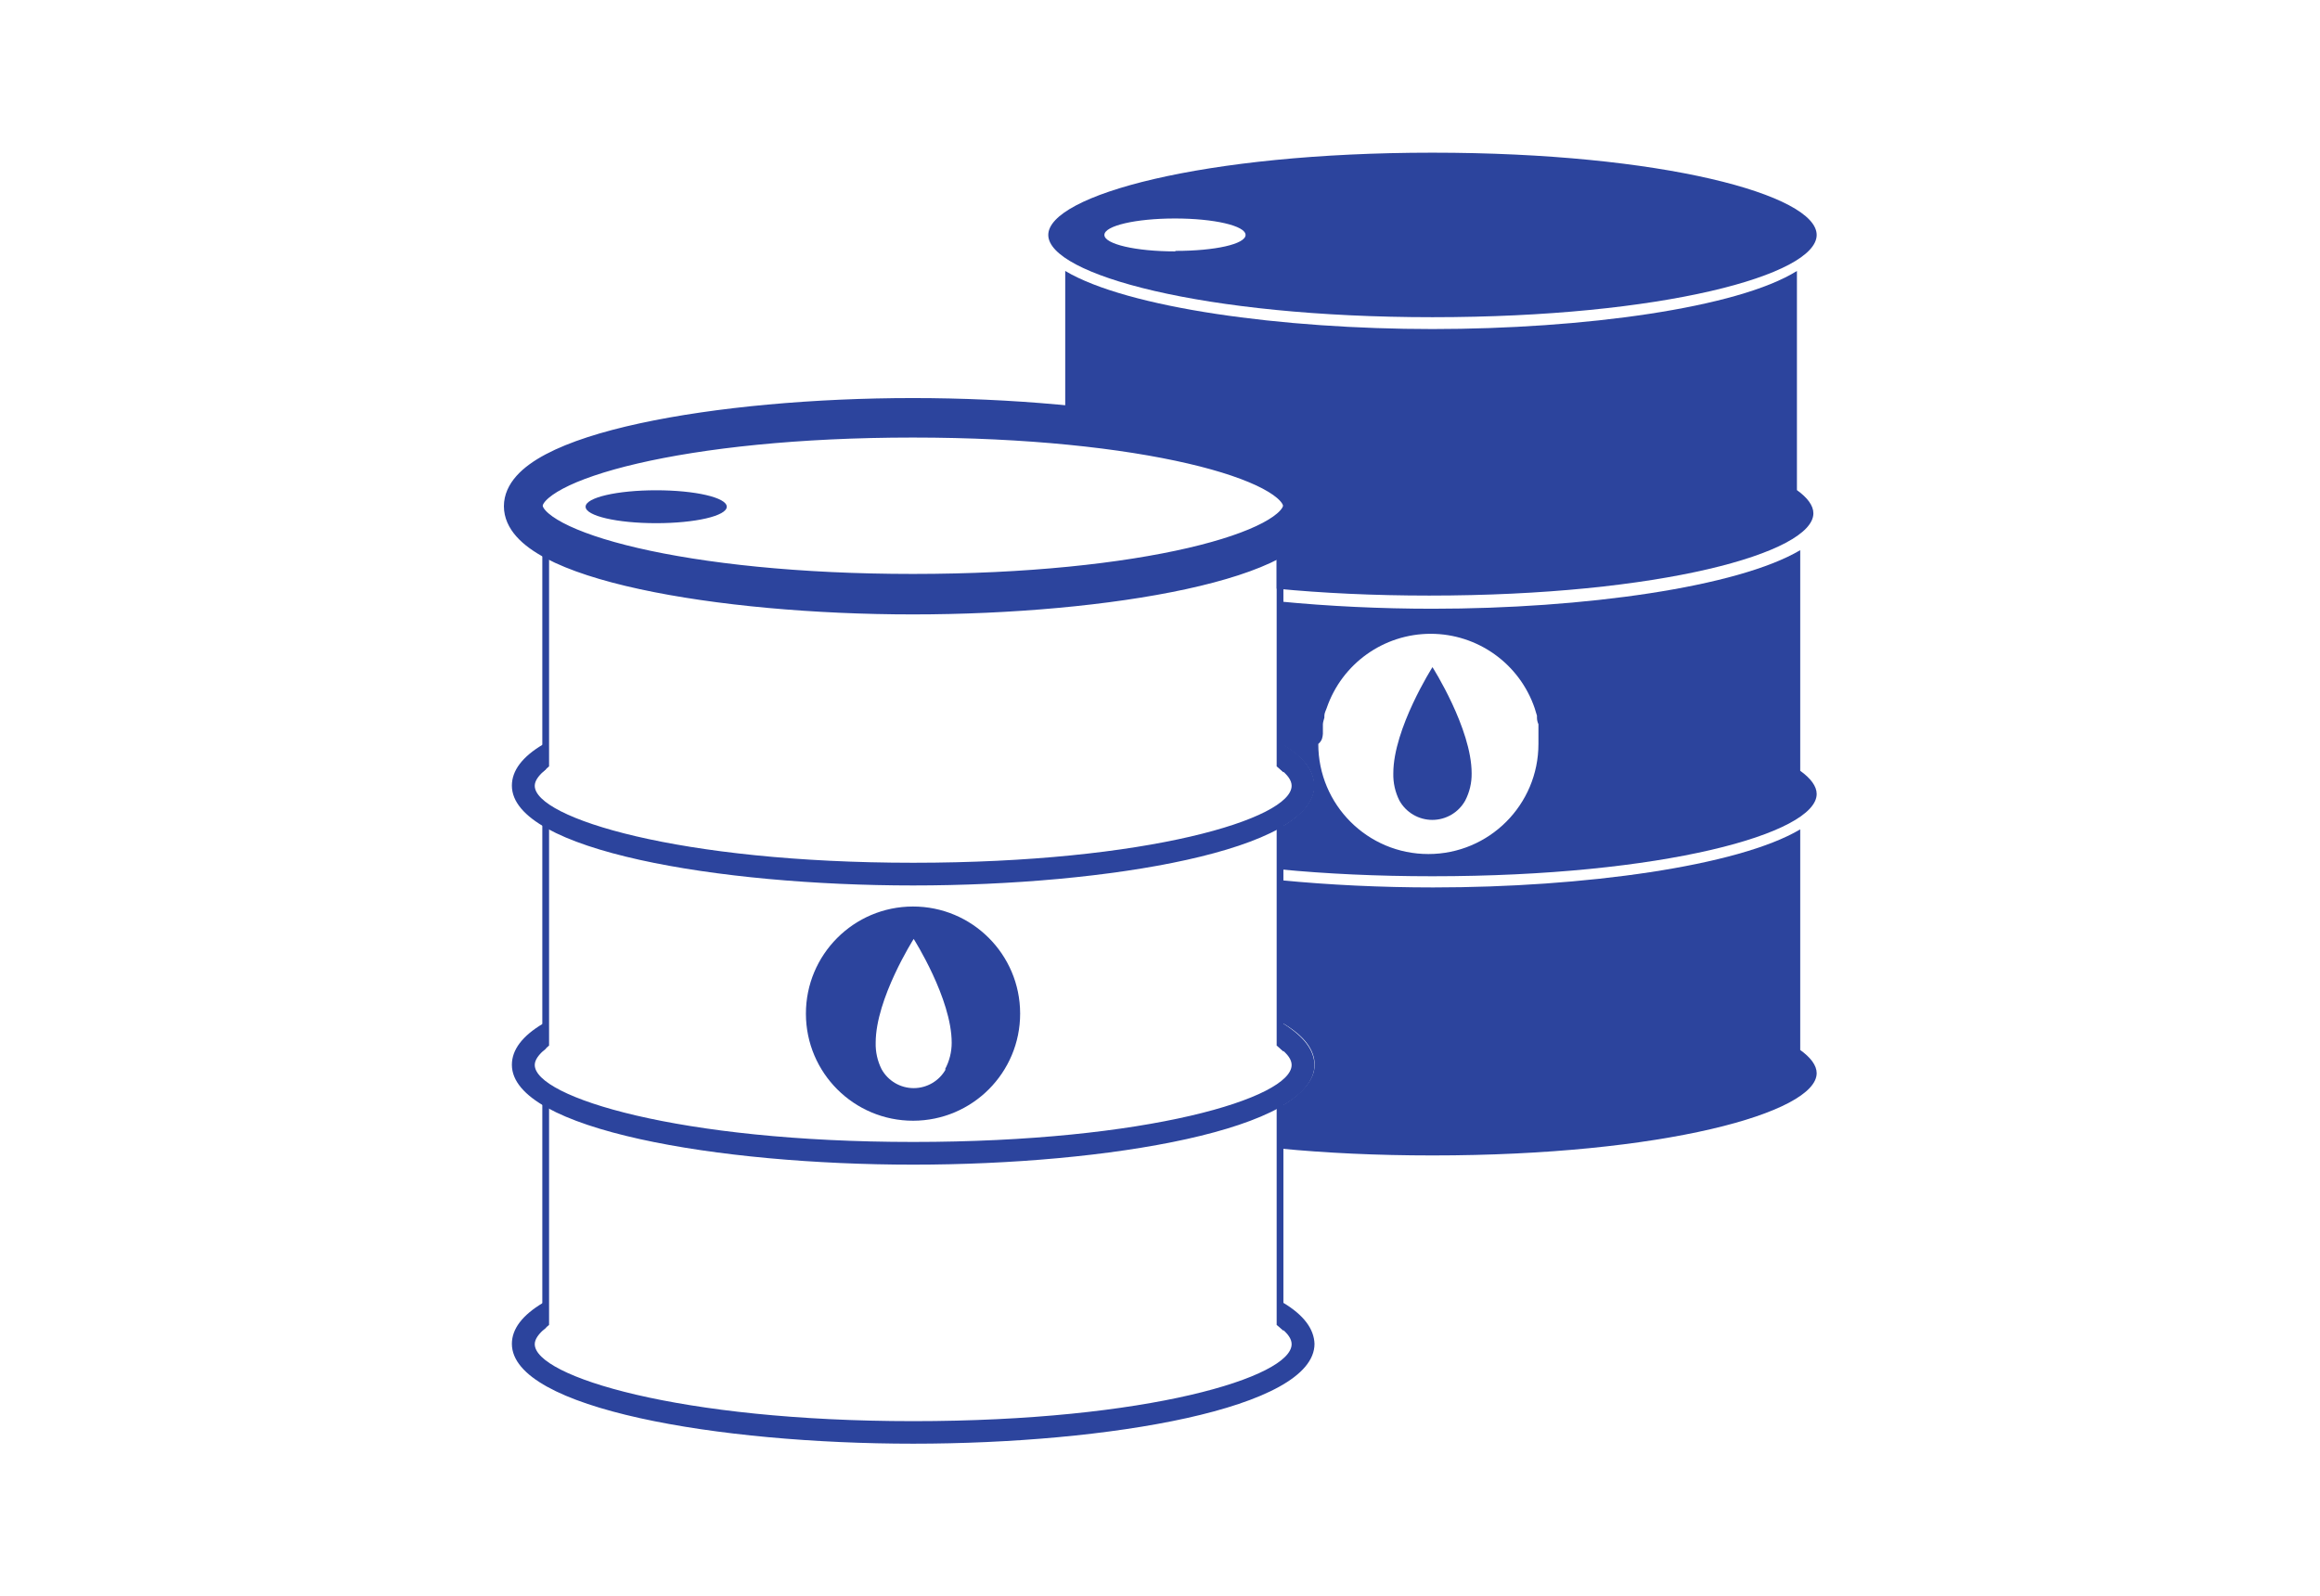
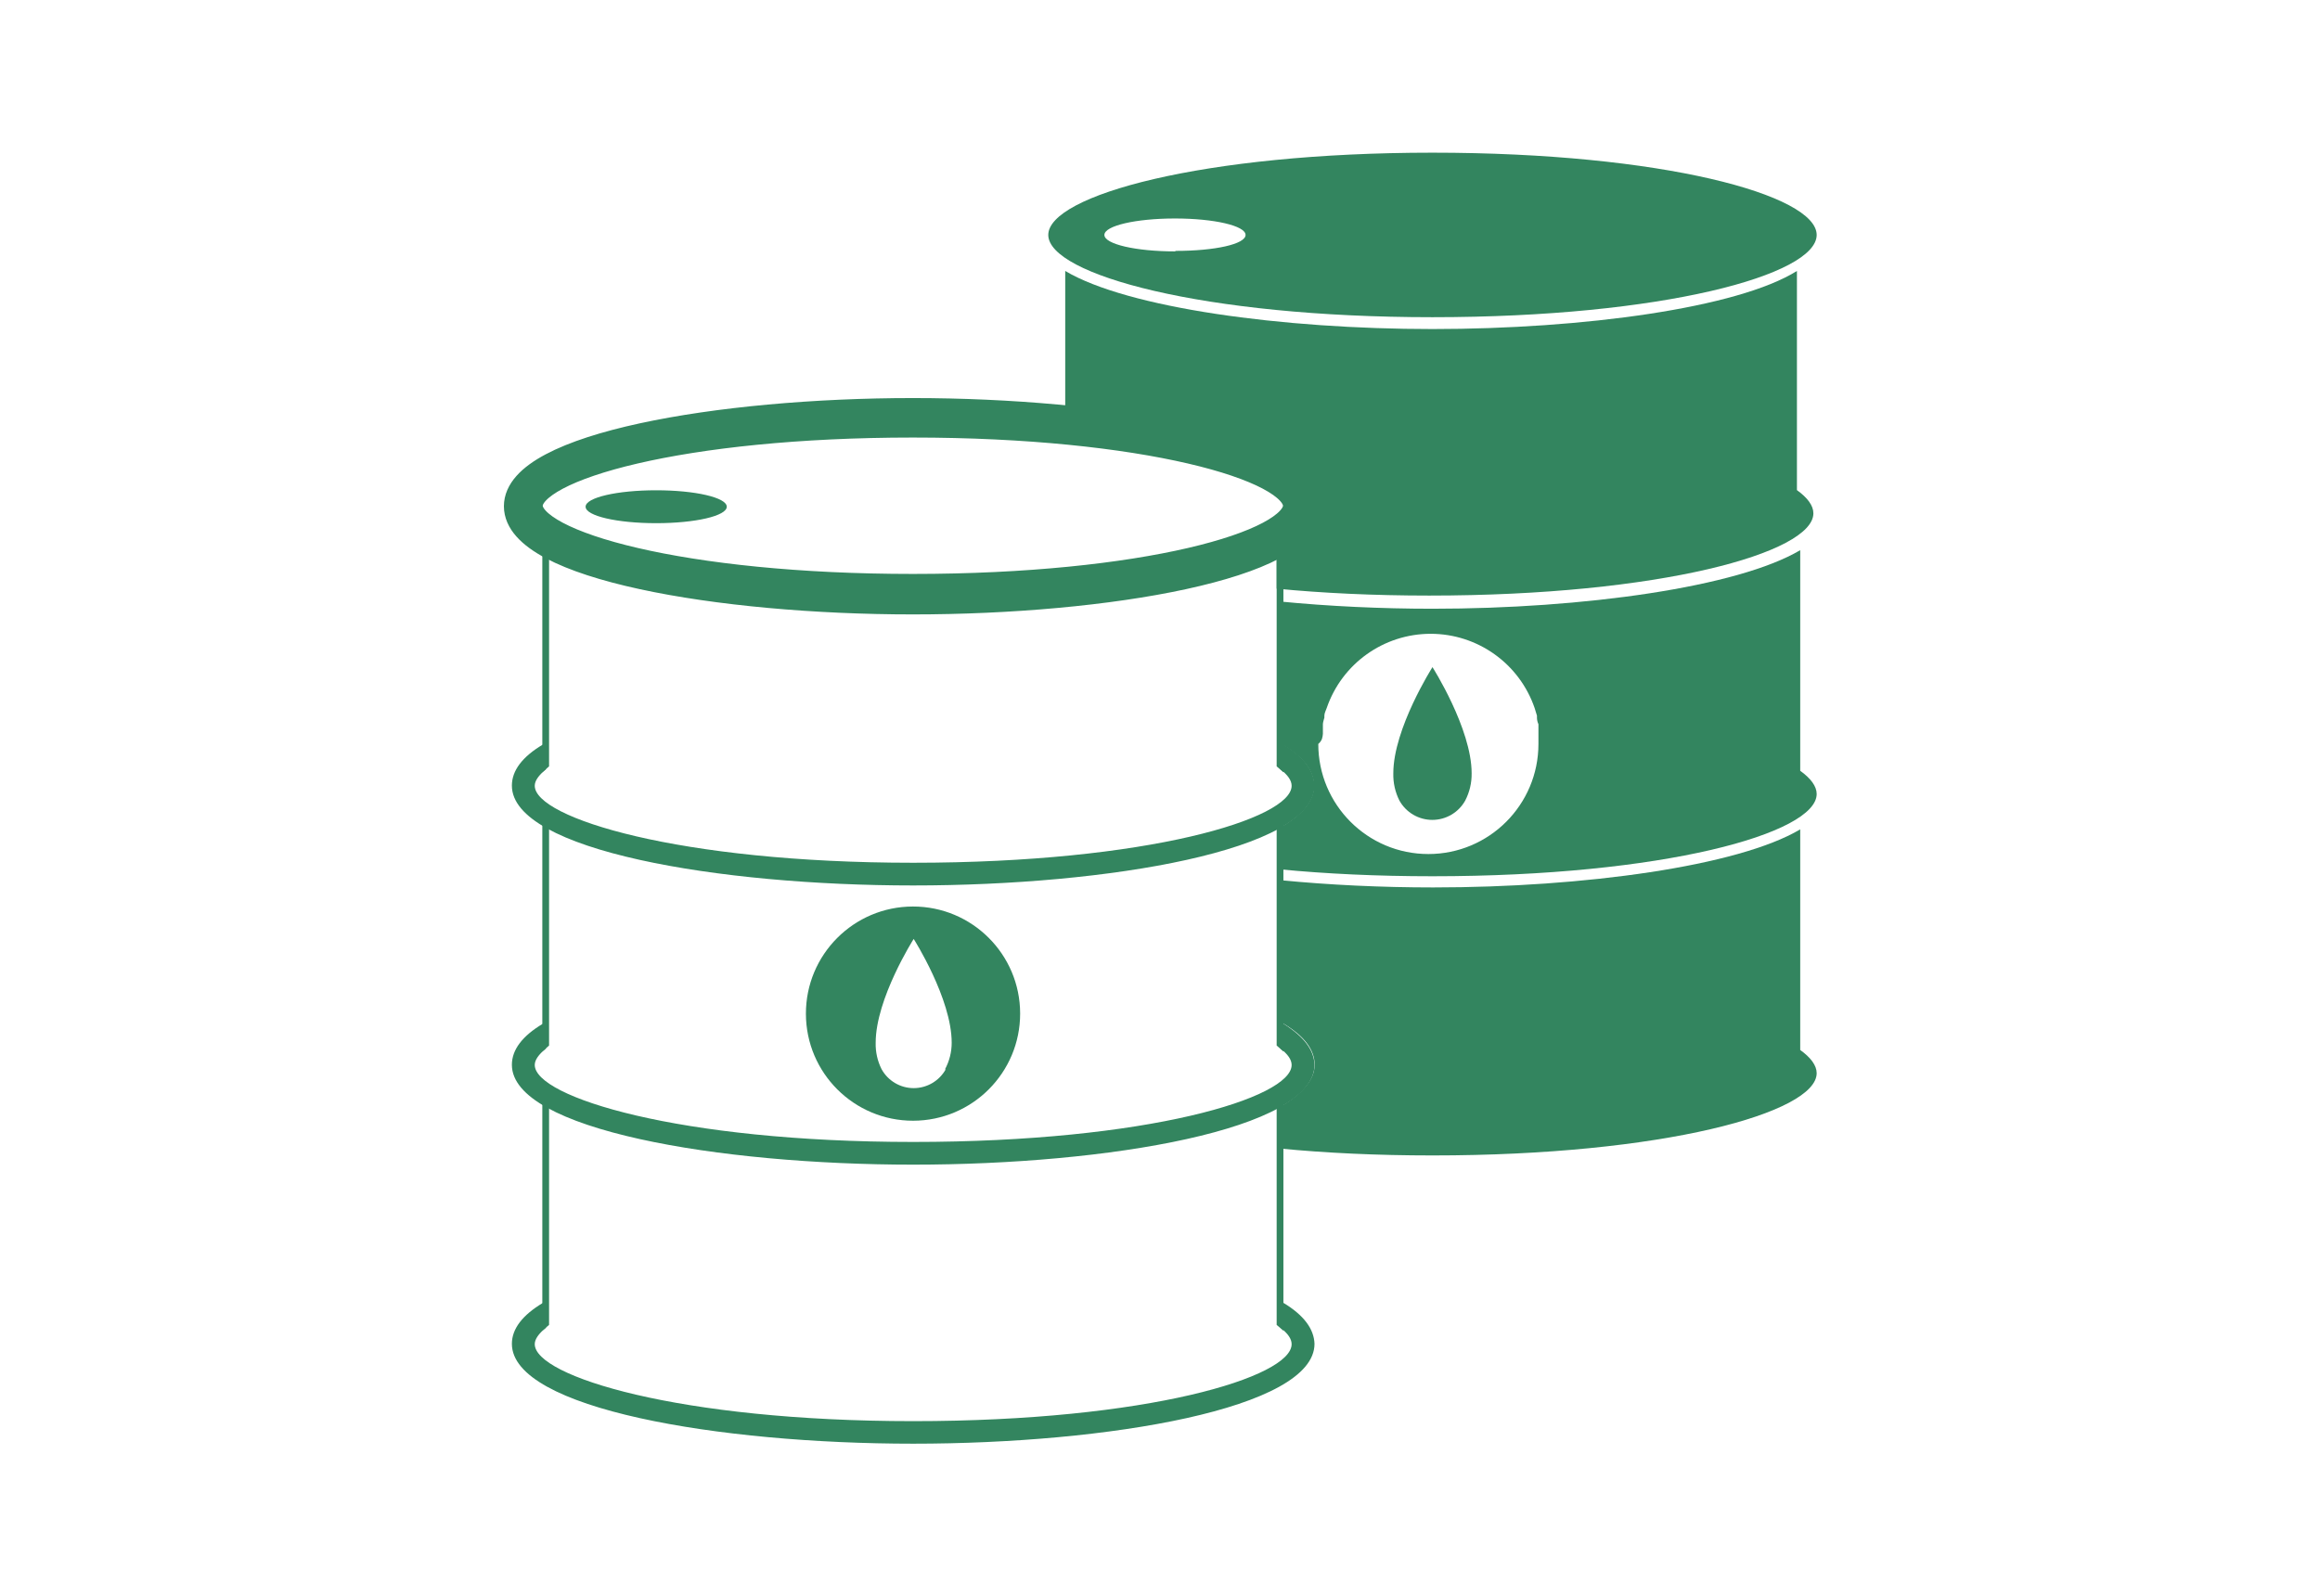
<svg xmlns="http://www.w3.org/2000/svg" viewBox="0 0 141 97">
  <defs>
-     <style>.a{fill:#2C449D;}.b{fill:none;stroke:#2C449D;stroke-miterlimit:10;stroke-width:1.71px;}</style>
+     <style>.a{fill:#33855F;}.b{fill:none;stroke:#33855F;stroke-miterlimit:10;stroke-width:1.71px;}</style>
  </defs>
  <path class="a" d="M87.06,40.55S84.68,44.29,84.68,47a3.49,3.49,0,0,0,.37,1.66,2.29,2.29,0,0,0,4,0A3.49,3.49,0,0,0,89.44,47C89.44,44.29,87.06,40.55,87.06,40.55Z" />
  <path class="a" d="M77.79,67.28v2.53c2.78.27,5.89.42,9.27.42,14,0,23.35-2.6,23.35-5,0-.47-.36-.95-1-1.41V50.41c-3.77,2.24-13.16,3.53-22.31,3.53-3.14,0-6.31-.15-9.27-.44v8.61l.18.11c1.26.75,1.89,1.59,1.89,2.5S79.11,66.53,77.79,67.28Z" />
  <path class="a" d="M77.83,28.6l.32.21.08.05.25.19.07.06.24.22,0,0,.23.26,0,0,.15.21,0,.08.09.18,0,.09a1.68,1.68,0,0,1,.05.19l0,.08a1.56,1.56,0,0,1,0,.27c0,.81-.62,1.54-1.72,2.19v2.9c2.78.27,5.89.42,9.27.42,14,0,23.35-2.6,23.35-5,0-.47-.36-.95-1-1.41V16.47C105.61,18.72,96.22,20,87.06,20s-18.55-1.29-22.32-3.53v9a58.56,58.56,0,0,1,8.54,1.4l.65.17h0c.67.19,1.29.39,1.86.6h0l.51.2.05,0,.48.21h0a9.84,9.84,0,0,1,.89.46Z" />
  <path class="a" d="M77.79,50.31v2.53c2.78.27,5.89.42,9.27.42,14,0,23.35-2.6,23.35-5,0-.47-.36-.95-1-1.41V33.44C105.61,35.69,96.22,37,87.06,37c-3.14,0-6.31-.15-9.27-.44v8.61l.18.11c1.26.75,1.89,1.59,1.89,2.5S79.11,49.56,77.79,50.31ZM80.4,44.6c0-.1,0-.2,0-.31s0-.18,0-.27.05-.27.09-.4l0-.12c0-.16.09-.31.14-.46h0a6.68,6.68,0,0,1,12.64,0c.05.15.1.31.14.46l0,.12q0,.2.09.4c0,.09,0,.18,0,.27s0,.2,0,.31,0,.41,0,.62a6.69,6.69,0,0,1-13.38,0C80.37,45,80.38,44.8,80.4,44.6Z" />
  <path class="a" d="M110.41,14.28c0-2.43-9.38-5-23.35-5s-23.35,2.6-23.35,5,9.38,5,23.35,5S110.41,16.71,110.41,14.28Zm-39,1c-2.37,0-4.29-.44-4.29-1s1.92-1,4.29-1,4.29.44,4.29,1S73.83,15.25,71.46,15.25Z" />
  <polygon class="a" points="78 46.94 77.59 46.58 77.59 32.64 78 32.64 78 46.94" />
  <polygon class="a" points="78 63.91 77.59 63.55 77.59 49.61 78 49.61 78 63.91" />
  <polygon class="a" points="78 80.88 77.59 80.53 77.59 66.58 78 66.58 78 80.88" />
  <polygon class="a" points="32.96 46.94 33.37 46.58 33.37 32.64 32.96 32.64 32.96 46.94" />
  <polygon class="a" points="32.96 63.91 33.37 63.55 33.37 49.61 32.96 49.61 32.96 63.91" />
  <polygon class="a" points="32.96 80.88 33.37 80.53 33.37 66.58 32.96 66.58 32.96 80.88" />
  <path class="b" d="M55.48,36.49c-11.81,0-24-2.14-24-5.72s12.22-5.72,24-5.72,24,2.14,24,5.72S67.29,36.49,55.48,36.49Zm0-10.75c-14,0-23.35,2.6-23.35,5s9.38,5,23.35,5,23.35-2.6,23.35-5S69.44,25.74,55.48,25.74Z" />
  <path class="a" d="M39.88,29.8c-2.37,0-4.29.44-4.29,1s1.92,1,4.29,1,4.29-.44,4.29-1S42.25,29.8,39.88,29.8Z" />
  <path class="a" d="M78,45.25l-.18-.11v1.62c.45.35.68.68.68,1,0,2-8.75,4.68-23,4.68s-23-2.73-23-4.68c0-.3.23-.63.68-1V45.14l-.18.11c-1.26.75-1.89,1.59-1.89,2.5,0,3.94,12.56,6.07,24.39,6.07s24.39-2.13,24.39-6.07C79.86,46.83,79.23,46,78,45.25Z" />
  <path class="a" d="M78,62.22l-.18-.11v1.62c.45.35.68.68.68,1,0,2-8.75,4.68-23,4.68s-23-2.73-23-4.68c0-.3.23-.63.68-1V62.11l-.18.11c-1.26.75-1.89,1.59-1.89,2.5,0,3.94,12.56,6.07,24.39,6.07s24.39-2.13,24.39-6.07C79.86,63.8,79.23,63,78,62.22Z" />
  <path class="a" d="M78,79.19l-.18-.11V80.7c.45.35.68.68.68,1,0,2-8.75,4.68-23,4.68s-23-2.73-23-4.68c0-.3.23-.63.68-1V79.08l-.18.11c-1.26.75-1.89,1.59-1.89,2.49,0,3.94,12.56,6.07,24.39,6.07s24.39-2.13,24.39-6.07C79.86,80.77,79.23,79.93,78,79.19Z" />
  <path class="a" d="M55.48,55.1A6.51,6.51,0,1,0,62,61.6,6.51,6.51,0,0,0,55.48,55.1Zm2,9.89a2.23,2.23,0,0,1-3.9,0,3.39,3.39,0,0,1-.36-1.61c0-2.68,2.31-6.31,2.31-6.31s2.31,3.63,2.31,6.31A3.39,3.39,0,0,1,57.43,65Z" />
</svg>
